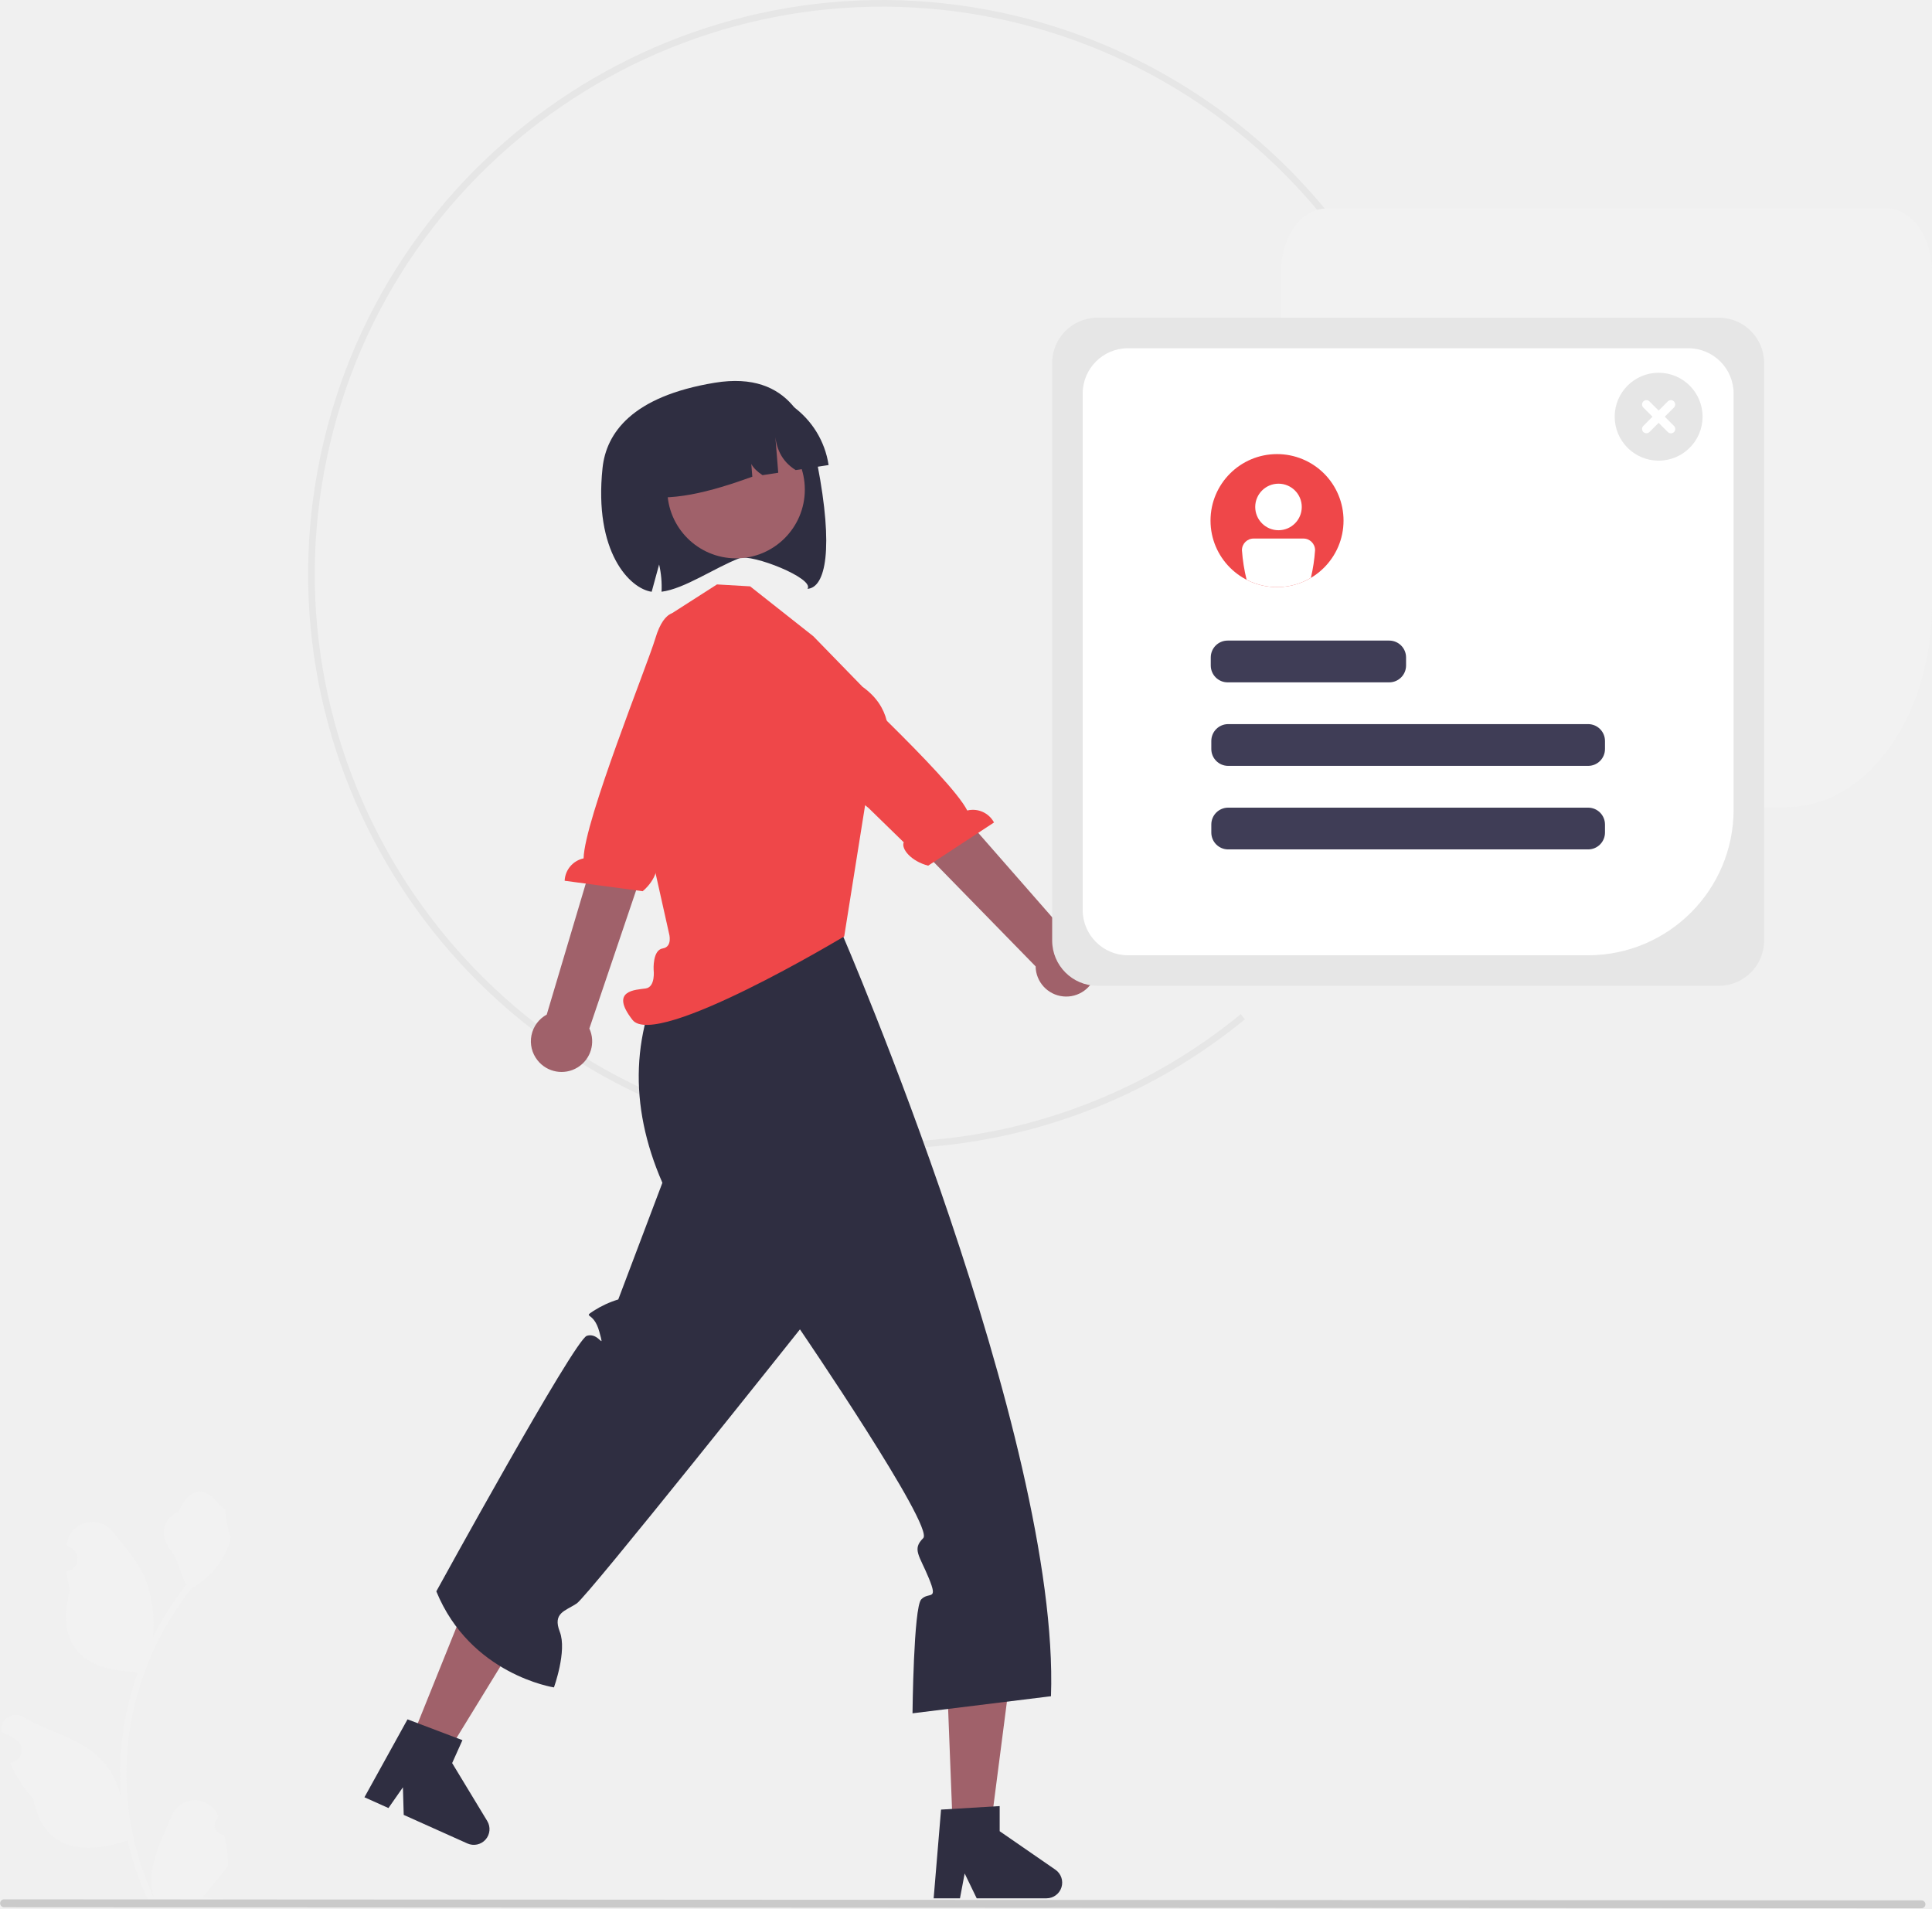
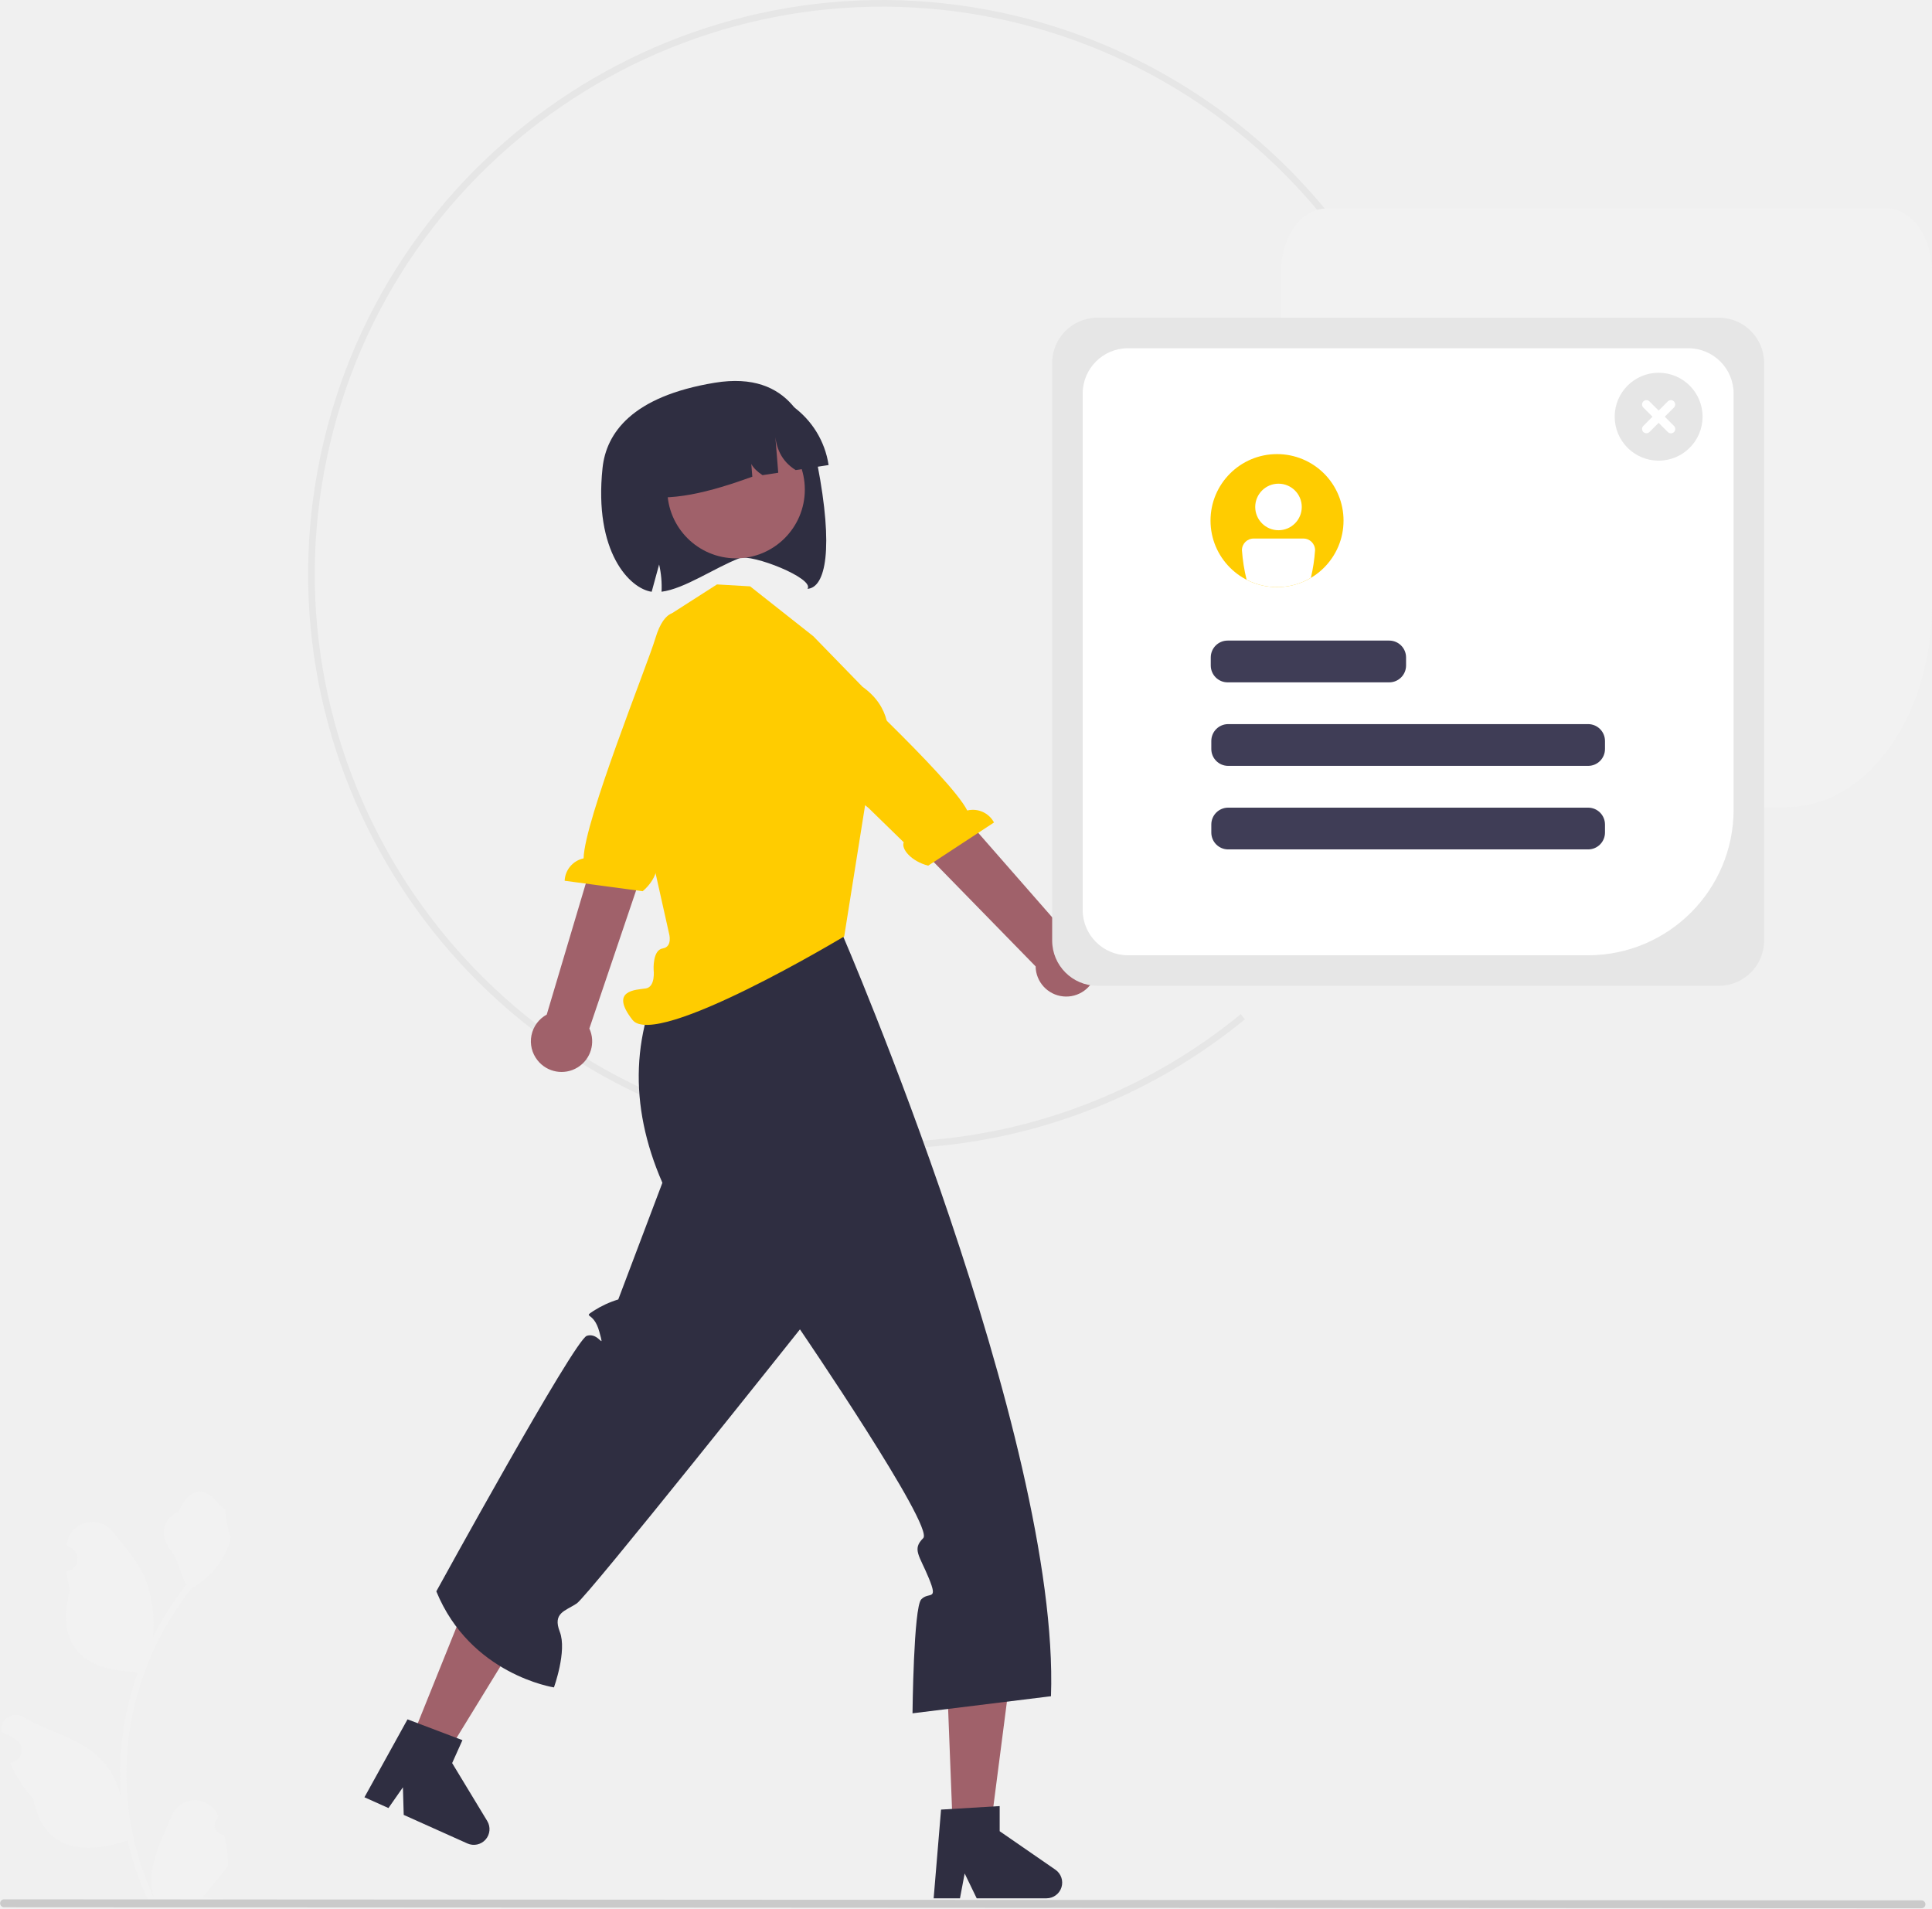
<svg xmlns="http://www.w3.org/2000/svg" data-name="Layer 1" width="581.139" height="573.951" viewBox="0 0 581.139 573.951">
  <path d="M534.894,503.733c-92.639-22.009-150.101-115.281-128.092-207.92S522.082,145.712,614.722,167.721A173.062,173.062,0,0,1,735.142,271.56l-1.856.745a171.058,171.058,0,0,0-119.026-102.639C522.694,147.913,430.501,204.71,408.747,296.275S443.79,480.034,535.356,501.788a169.588,169.588,0,0,0,147.284-33.743l1.262,1.55A171.569,171.569,0,0,1,534.894,503.733Z" transform="translate(-309.4305 -163.0243)" fill="#e6e6e6" />
  <path d="M846.796,405.769H708.386c-7.504,0-13.609-8.482-13.609-18.907V244.66c0-10.425,6.105-18.907,13.609-18.907H876.961c7.504,0,13.609,8.482,13.609,18.907v100.294C890.57,378.488,870.933,405.769,846.796,405.769Z" transform="translate(-309.4305 -163.0243)" fill="#f2f2f2" />
  <polygon points="286.667 551.826 297.705 551.826 308.432 468.807 283.432 468.807 286.667 551.826" fill="#a0616a" />
  <path d="M592.496,707.291l17.634-1.053v7.555l16.765,11.579a4.719,4.719,0,0,1-2.682,8.603l-20.994,0-3.619-7.473-1.413,7.473h-7.916Z" transform="translate(-309.4305 -163.0243)" fill="#2f2e41" />
  <polygon points="122.771 525.497 132.841 530.016 176.618 458.665 153.81 448.43 122.771 525.497" fill="#a0616a" />
  <path d="M432.01,680.149l16.519,6.26-3.093,6.893,10.555,17.428a4.719,4.719,0,0,1-5.969,6.751l-19.154-8.595-.242-8.3-4.349,6.24-7.222-3.241Z" transform="translate(-309.4305 -163.0243)" fill="#2f2e41" />
  <path d="M511.617,450.692l51.056-6.923s65.637,151.799,62.889,229.425l-41.652,5.138s.317-31.831,2.628-34.266,5.161.662,2.311-6.302-5.138-8.724-1.714-12.12-37.082-62.788-37.082-62.788-63.737,80.167-67.157,82.447-7.307,2.783-5.079,8.518-1.764,16.722-1.764,16.722-25.118-3.81-35.379-28.893c0,0,41.494-75.592,45.26-76.846s5.477,5.016,3.767-1.255-5.131-3.991-1.71-6.271a30.163,30.163,0,0,1,7.411-3.42l13.272-35.088C498.441,495.3,499.096,472.585,511.617,450.692Z" transform="translate(-309.4305 -163.0243)" fill="#2f2e41" />
  <polygon points="201.697 247.499 203.571 264.88 202.468 287.673 252.953 281.675 257.697 247.499 251.653 247.558 201.697 247.499" fill="#ffb6b6" />
-   <path d="M554.07,354.381l-19-15h0l-9.974-.58-14.799,9.481-3.624,18.487-8.57,20.818,12.57,56.182s1.179,4.032-1.911,4.516-2.719,6.427-2.719,6.427.629,5.15-2.371,5.604-11.0.454-4,9.454,63.694-25.11,63.694-25.11l6.713-42.123s15.595-20.946-1.2-32.942Z" transform="translate(-309.4305 -163.0243)" fill="#ef4749" />
+   <path d="M554.07,354.381l-19-15h0l-9.974-.58-14.799,9.481-3.624,18.487-8.57,20.818,12.57,56.182s1.179,4.032-1.911,4.516-2.719,6.427-2.719,6.427.629,5.15-2.371,5.604-11.0.454-4,9.454,63.694-25.11,63.694-25.11l6.713-42.123s15.595-20.946-1.2-32.942Z" transform="translate(-309.4305 -163.0243)" fill="#FFCC00" />
  <path d="M471.126,481.939a9.157,9.157,0,0,1,2.763-13.767l23.899-80.205,14.944,7.524L486.706,472.366a9.207,9.207,0,0,1-15.58,9.573Z" transform="translate(-309.4305 -163.0243)" fill="#a0616a" />
-   <path d="M513.729,347.54s-4.272-2.27-7.194,7.554c-2.339,7.865-21.321,54.713-21.563,66.103a7.194,7.194,0,0,0-5.696,6.733l23.469,3.145c4.101-3.459,5.177-8.131,3.59-9.517l5.096-13.917,21.258-44.279L516.846,349.126Z" transform="translate(-309.4305 -163.0243)" fill="#ef4749" />
+   <path d="M513.729,347.54s-4.272-2.27-7.194,7.554c-2.339,7.865-21.321,54.713-21.563,66.103a7.194,7.194,0,0,0-5.696,6.733l23.469,3.145c4.101-3.459,5.177-8.131,3.59-9.517l5.096-13.917,21.258-44.279L516.846,349.126Z" transform="translate(-309.4305 -163.0243)" fill="#FFCC00" />
  <path d="M639.13,455.576a9.157,9.157,0,0,0-8.445-11.218l-54.824-62.613-11.63,13.877,56.711,58.061a9.207,9.207,0,0,0,18.187,1.894Z" transform="translate(-309.4305 -163.0243)" fill="#a0616a" />
-   <path d="M542.597,352.816s2.87-3.894,9.753,3.7c5.51,6.08,42.884,40.113,48.028,50.278a7.194,7.194,0,0,1,8.048,3.608l-19.801,12.985c-5.193-1.345-8.184-5.092-7.353-7.029l-10.613-10.345-38.316-30.732,8.129-19.687Z" transform="translate(-309.4305 -163.0243)" fill="#ef4749" />
+   <path d="M542.597,352.816s2.87-3.894,9.753,3.7c5.51,6.08,42.884,40.113,48.028,50.278a7.194,7.194,0,0,1,8.048,3.608l-19.801,12.985c-5.193-1.345-8.184-5.092-7.353-7.029l-10.613-10.345-38.316-30.732,8.129-19.687Z" transform="translate(-309.4305 -163.0243)" fill="#FFCC00" />
  <path d="M552.323,340.129c2.2-3.16-16.81-10.63-20.49-9.21-7.55,2.93-16.47,9.19-23.41,10.08a30.133,30.133,0,0,0-.73-8.2c-.75,2.73-1.49,5.47-2.24,8.21-6.55-.93-17.46-11.91-14.78-37.24,1.11-10.43,8.76-21.52,33.76-25.63,23.08-3.78,28.71,13.35,30.87,24.54C560.223,328.089,557.793,339.739,552.323,340.129Z" transform="translate(-309.4305 -163.0243)" fill="#2f2e41" />
  <circle cx="221.407" cy="147.251" r="20.681" fill="#a0616a" />
  <path d="M558.673,302.896l0,0-9.906,1.514c-4.369-2.736-6.033-6.797-6.241-11.569l.996,12.371-4.735.724c-3.09-2.062-4.471-4.295-3.64-6.749l.581,7.216c-12.621,4.547-24.854,7.901-35.182,5.377l0,0a26.822,26.822,0,0,1,22.462-30.566l5.099-.779A26.822,26.822,0,0,1,558.673,302.896Z" transform="translate(-309.4305 -163.0243)" fill="#2f2e41" />
  <path d="M376.899,714.873a2.807,2.807,0,0,1-2.035-4.866l.192-.765q-.038-.092-.076-.184a7.539,7.539,0,0,0-13.907.052c-2.275,5.478-5.17,10.966-5.883,16.758a22.304,22.304,0,0,0,.392,7.671,89.42,89.42,0,0,1-8.134-37.139,86.307,86.307,0,0,1,.535-9.628q.443-3.931,1.231-7.807A90.455,90.455,0,0,1,367.152,640.628a24.073,24.073,0,0,0,10.012-10.387,18.363,18.363,0,0,0,1.67-5.018c-.487.064-1.838-7.359-1.47-7.815-.679-1.031-1.895-1.543-2.637-2.549-3.689-5.002-8.773-4.129-11.426,2.669-5.669,2.861-5.724,7.606-2.245,12.169,2.213,2.903,2.517,6.832,4.459,9.94-.2.256-.408.503-.607.759a91.039,91.039,0,0,0-9.502,15.054A37.846,37.846,0,0,0,353.145,637.871c-2.163-5.217-6.216-9.611-9.786-14.122-4.288-5.418-13.08-3.053-13.836,3.814q-.011.1-.021.199.795.449,1.557.952a3.808,3.808,0,0,1-1.535,6.93l-.078.012a37.89,37.89,0,0,0,.999,5.665c-4.58,17.71,5.307,24.16,19.424,24.45.312.16.615.32.927.471a92.924,92.924,0,0,0-5.002,23.539,88.135,88.135,0,0,0,.064,14.231l-.024-.168a23.289,23.289,0,0,0-7.95-13.448c-6.118-5.026-14.762-6.877-21.363-10.916a4.371,4.371,0,0,0-6.694,4.252q.013.088.027.176a25.578,25.578,0,0,1,2.868,1.382q.795.449,1.557.952a3.808,3.808,0,0,1-1.535,6.93l-.078.012c-.056.008-.104.016-.16.024a37.923,37.923,0,0,0,6.975,10.923c2.863,15.46,15.162,16.927,28.318,12.425h.008A92.897,92.897,0,0,0,354.048,734.777h22.293c.08-.248.152-.503.224-.751a25.329,25.329,0,0,1-6.169-.367c1.654-2.03,3.308-4.075,4.962-6.105a1.384,1.384,0,0,0,.104-.12c.839-1.039,1.686-2.069,2.525-3.108l0-.001a37.102,37.102,0,0,0-1.087-9.451Z" transform="translate(-309.4305 -163.0243)" fill="#f2f2f2" />
  <path d="M310.621,736.668l576.75.307a1.191,1.191,0,1,0,0-2.381l-576.75-.307a1.191,1.191,0,0,0,0,2.381Z" transform="translate(-309.4305 -163.0243)" fill="#cacaca" />
  <path d="M826.464,459.519H639.528a13.625,13.625,0,0,1-13.609-13.609V272.187a13.625,13.625,0,0,1,13.609-13.609h186.936a13.625,13.625,0,0,1,13.609,13.609V445.91A13.625,13.625,0,0,1,826.464,459.519Z" transform="translate(-309.4305 -163.0243)" fill="#e6e6e6" />
  <path d="M787.119,450.34H648.71a13.625,13.625,0,0,1-13.609-13.609V281.374a13.625,13.625,0,0,1,13.609-13.609H817.284a13.625,13.625,0,0,1,13.609,13.609V406.566A43.823,43.823,0,0,1,787.119,450.34Z" transform="translate(-309.4305 -163.0243)" fill="#fff" />
-   <path d="M713.561,319.602a20.005,20.005,0,1,1-20.01-20A19.983,19.983,0,0,1,713.561,319.602Z" transform="translate(-309.4305 -163.0243)" fill="#ef4749" />
+   <path d="M713.561,319.602a20.005,20.005,0,1,1-20.01-20A19.983,19.983,0,0,1,713.561,319.602Z" transform="translate(-309.4305 -163.0243)" fill="#FFCC00" />
  <rect x="364.194" y="192.666" width="58.745" height="12.562" rx="5.07" fill="#3f3d56" />
  <rect x="364.359" y="217.79" width="118.415" height="12.562" rx="5.07" fill="#3f3d56" />
  <rect x="364.359" y="242.914" width="118.415" height="12.562" rx="5.07" fill="#3f3d56" />
  <circle cx="384.567" cy="152.476" r="7" fill="#fff" />
  <path d="M701.501,325.002h-15a3.504,3.504,0,0,0-3.5,3.5,52.96,52.96,0,0,0,1.4,8.89,19.986,19.986,0,0,0,19.34-.57,52.457,52.457,0,0,0,1.26-8.32A3.504,3.504,0,0,0,701.501,325.002Z" transform="translate(-309.4305 -163.0243)" fill="#fff" />
  <path d="M808.341,301.574A13.218,13.218,0,1,1,821.559,288.356,13.218,13.218,0,0,1,808.341,301.574Z" transform="translate(-309.4305 -163.0243)" fill="#e6e6e6" />
  <path d="M812.951,291.122,810.185,288.356l2.766-2.766a1.304,1.304,0,0,0-1.844-1.844l-2.766,2.766-2.766-2.766a1.304,1.304,0,0,0-1.844,1.844l2.766,2.766-2.766,2.766a1.304,1.304,0,0,0,1.844,1.844l2.766-2.766,2.766,2.766a1.304,1.304,0,1,0,1.844-1.844Z" transform="translate(-309.4305 -163.0243)" fill="#fff" />
</svg>
